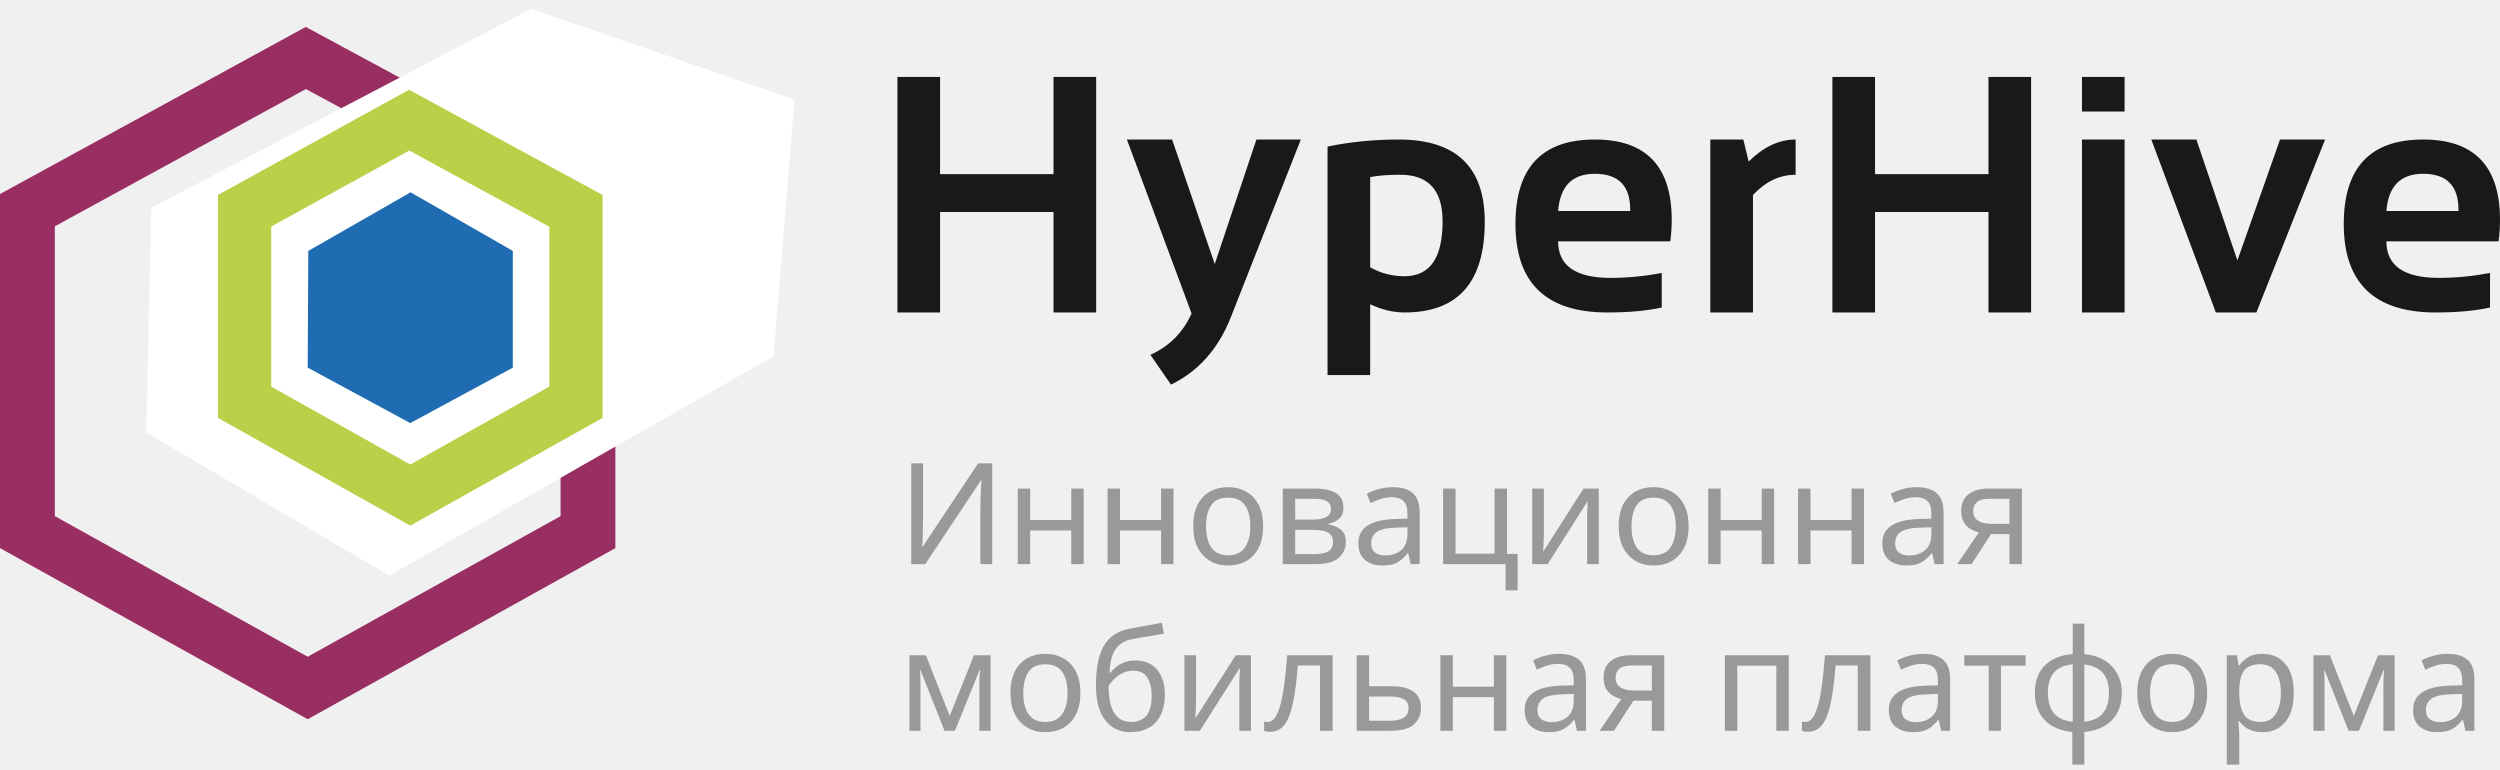
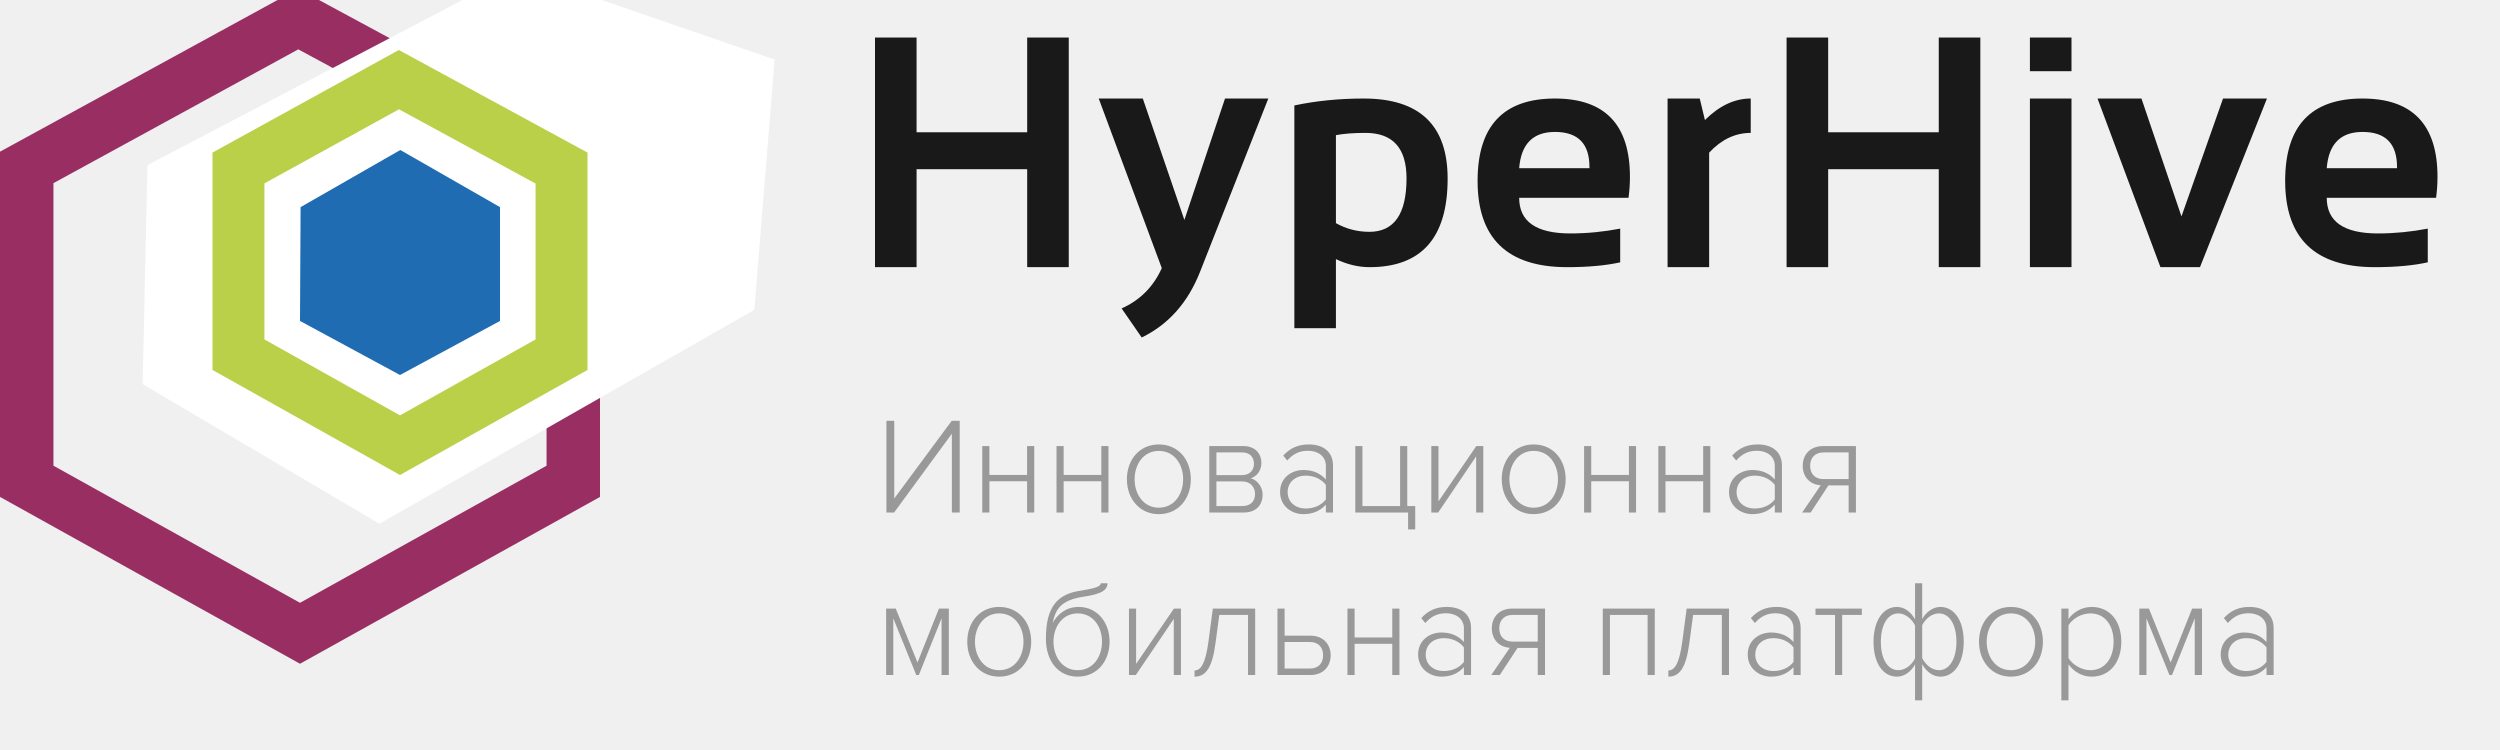
- <svg xmlns="http://www.w3.org/2000/svg" width="195px" height="60px" viewBox="0 0 195 60" version="1.1">
+ <svg xmlns="http://www.w3.org/2000/svg" width="200px" height="60px" viewBox="0 0 200 60" version="1.1">
  <defs />
  <g id="template" stroke="none" stroke-width="1" fill="none" fill-rule="evenodd">
-     <g id="page" transform="translate(-405, -27)">
+     <g id="page" transform="translate(-405, -30)">
      <g id="navigation">
        <g id="logotype" transform="translate(405, 27)">
          <g id="name" transform="translate(64, 6)">
-             <text id="Инновационная-мобиль" font-family="ProximaNova-Light, Proxima Nova" font-size="11" font-weight="300" fill="#999999">
-               <tspan x="6" y="38">Инновационная</tspan>
-               <tspan x="6" y="51">мобильная платформа</tspan>
-             </text>
+             <path d="M7.529,38 L12.149,31.697 L12.149,38 L12.776,38 L12.776,30.663 L12.138,30.663 L7.54,36.878 L7.54,30.663 L6.913,30.663 L6.913,38 L7.529,38 Z M15.152,38 L15.152,35.503 L18.166,35.503 L18.166,38 L18.738,38 L18.738,32.687 L18.166,32.687 L18.166,34.997 L15.152,34.997 L15.152,32.687 L14.58,32.687 L14.58,38 L15.152,38 Z M21.092,38 L21.092,35.503 L24.106,35.503 L24.106,38 L24.678,38 L24.678,32.687 L24.106,32.687 L24.106,34.997 L21.092,34.997 L21.092,32.687 L20.52,32.687 L20.52,38 L21.092,38 Z M28.704,38.132 C27.153,38.132 26.152,36.889 26.152,35.338 C26.152,33.787 27.153,32.555 28.704,32.555 C30.277,32.555 31.267,33.787 31.267,35.338 C31.267,36.889 30.277,38.132 28.704,38.132 Z M28.704,37.615 C29.958,37.615 30.651,36.526 30.651,35.338 C30.651,34.161 29.958,33.072 28.704,33.072 C27.472,33.072 26.768,34.161 26.768,35.338 C26.768,36.526 27.472,37.615 28.704,37.615 Z M35.513,38 L32.741,38 L32.741,32.687 L35.469,32.687 C36.338,32.687 36.91,33.204 36.91,34.051 C36.91,34.689 36.503,35.129 36.063,35.261 C36.591,35.404 37.009,35.965 37.009,36.559 C37.009,37.45 36.437,38 35.513,38 Z M35.392,37.483 C36.03,37.483 36.404,37.12 36.404,36.515 C36.404,36.009 36.063,35.514 35.392,35.514 L33.313,35.514 L33.313,37.483 L35.392,37.483 Z M35.37,35.008 C35.986,35.008 36.316,34.612 36.316,34.106 C36.316,33.556 35.975,33.193 35.37,33.193 L33.313,33.193 L33.313,35.008 L35.37,35.008 Z M42.641,38 L42.069,38 L42.069,37.373 C41.596,37.89 41.002,38.132 40.265,38.132 C39.352,38.132 38.406,37.505 38.406,36.361 C38.406,35.206 39.341,34.601 40.265,34.601 C41.002,34.601 41.607,34.843 42.069,35.36 L42.069,34.282 C42.069,33.49 41.431,33.061 40.639,33.061 C39.979,33.061 39.462,33.292 38.978,33.842 L38.659,33.446 C39.209,32.852 39.825,32.555 40.705,32.555 C41.783,32.555 42.641,33.072 42.641,34.26 L42.641,38 Z M40.463,37.681 C41.101,37.681 41.695,37.439 42.069,36.955 L42.069,35.789 C41.695,35.305 41.101,35.052 40.463,35.052 C39.583,35.052 39.011,35.613 39.011,36.372 C39.011,37.12 39.583,37.681 40.463,37.681 Z M48.647,39.353 L49.219,39.353 L49.219,37.483 L48.581,37.483 L48.581,32.687 L48.009,32.687 L48.009,37.483 L44.995,37.483 L44.995,32.687 L44.423,32.687 L44.423,38 L48.647,38 L48.647,39.353 Z M51.056,38 L54.092,33.512 L54.092,38 L54.664,38 L54.664,32.687 L54.103,32.687 L51.078,37.109 L51.078,32.687 L50.506,32.687 L50.506,38 L51.056,38 Z M58.69,38.132 C57.139,38.132 56.138,36.889 56.138,35.338 C56.138,33.787 57.139,32.555 58.69,32.555 C60.263,32.555 61.253,33.787 61.253,35.338 C61.253,36.889 60.263,38.132 58.69,38.132 Z M58.69,37.615 C59.944,37.615 60.637,36.526 60.637,35.338 C60.637,34.161 59.944,33.072 58.69,33.072 C57.458,33.072 56.754,34.161 56.754,35.338 C56.754,36.526 57.458,37.615 58.69,37.615 Z M63.299,38 L63.299,35.503 L66.313,35.503 L66.313,38 L66.885,38 L66.885,32.687 L66.313,32.687 L66.313,34.997 L63.299,34.997 L63.299,32.687 L62.727,32.687 L62.727,38 L63.299,38 Z M69.239,38 L69.239,35.503 L72.253,35.503 L72.253,38 L72.825,38 L72.825,32.687 L72.253,32.687 L72.253,34.997 L69.239,34.997 L69.239,32.687 L68.667,32.687 L68.667,38 L69.239,38 Z M78.556,38 L77.984,38 L77.984,37.373 C77.511,37.89 76.917,38.132 76.18,38.132 C75.267,38.132 74.321,37.505 74.321,36.361 C74.321,35.206 75.256,34.601 76.18,34.601 C76.917,34.601 77.522,34.843 77.984,35.36 L77.984,34.282 C77.984,33.49 77.346,33.061 76.554,33.061 C75.894,33.061 75.377,33.292 74.893,33.842 L74.574,33.446 C75.124,32.852 75.74,32.555 76.62,32.555 C77.698,32.555 78.556,33.072 78.556,34.26 L78.556,38 Z M76.378,37.681 C77.016,37.681 77.61,37.439 77.984,36.955 L77.984,35.789 C77.61,35.305 77.016,35.052 76.378,35.052 C75.498,35.052 74.926,35.613 74.926,36.372 C74.926,37.12 75.498,37.681 76.378,37.681 Z M80.855,38 L80.173,38 L81.658,35.822 C80.789,35.767 80.217,35.151 80.217,34.26 C80.217,33.38 80.811,32.687 81.834,32.687 L84.474,32.687 L84.474,38 L83.891,38 L83.891,35.833 L82.274,35.833 L80.855,38 Z M81.878,35.327 L83.891,35.327 L83.891,33.193 L81.878,33.193 C81.196,33.193 80.811,33.633 80.811,34.26 C80.811,34.887 81.174,35.327 81.878,35.327 Z M11.907,51 L11.907,45.687 L11.115,45.687 L9.399,49.999 L7.661,45.687 L6.891,45.687 L6.891,51 L7.463,51 L7.463,46.468 L9.3,51 L9.509,51 L11.324,46.468 L11.324,51 L11.907,51 Z M15.933,51.132 C14.382,51.132 13.381,49.889 13.381,48.338 C13.381,46.787 14.382,45.555 15.933,45.555 C17.506,45.555 18.496,46.787 18.496,48.338 C18.496,49.889 17.506,51.132 15.933,51.132 Z M15.933,50.615 C17.187,50.615 17.88,49.526 17.88,48.338 C17.88,47.161 17.187,46.072 15.933,46.072 C14.701,46.072 13.997,47.161 13.997,48.338 C13.997,49.526 14.701,50.615 15.933,50.615 Z M22.214,50.615 C23.468,50.615 24.161,49.526 24.161,48.327 C24.161,47.161 23.468,46.072 22.214,46.072 C20.982,46.072 20.278,47.161 20.278,48.327 C20.278,49.526 20.982,50.615 22.214,50.615 Z M22.214,51.132 C20.652,51.132 19.673,49.878 19.673,48.096 C19.673,45.511 20.619,44.488 22.522,44.246 C23.721,44.048 24.062,43.894 24.062,43.663 L24.601,43.663 C24.601,44.411 23.567,44.598 22.654,44.741 C20.85,45.016 20.443,45.753 20.212,46.842 C20.564,46.204 21.224,45.555 22.291,45.555 C23.787,45.555 24.766,46.798 24.766,48.327 C24.766,49.878 23.787,51.132 22.214,51.132 Z M26.867,51 L29.903,46.512 L29.903,51 L30.475,51 L30.475,45.687 L29.914,45.687 L26.889,50.109 L26.889,45.687 L26.317,45.687 L26.317,51 L26.867,51 Z M31.564,51.132 C32.477,51.132 32.983,50.417 33.247,48.404 L33.544,46.193 L35.843,46.193 L35.843,51 L36.415,51 L36.415,45.687 L33.027,45.687 L32.675,48.338 C32.444,50.043 32.081,50.637 31.564,50.637 L31.564,51.132 Z M38.197,45.687 L38.769,45.687 L38.769,47.854 L40.837,47.854 C41.893,47.854 42.454,48.58 42.454,49.427 C42.454,50.274 41.893,51 40.837,51 L38.197,51 L38.197,45.687 Z M40.793,48.36 L38.769,48.36 L38.769,50.483 L40.793,50.483 C41.486,50.483 41.849,50.043 41.849,49.427 C41.849,48.811 41.497,48.36 40.793,48.36 Z M44.368,51 L44.368,48.503 L47.382,48.503 L47.382,51 L47.954,51 L47.954,45.687 L47.382,45.687 L47.382,47.997 L44.368,47.997 L44.368,45.687 L43.796,45.687 L43.796,51 L44.368,51 Z M53.685,51 L53.113,51 L53.113,50.373 C52.64,50.89 52.046,51.132 51.309,51.132 C50.396,51.132 49.45,50.505 49.45,49.361 C49.45,48.206 50.385,47.601 51.309,47.601 C52.046,47.601 52.651,47.843 53.113,48.36 L53.113,47.282 C53.113,46.49 52.475,46.061 51.683,46.061 C51.023,46.061 50.506,46.292 50.022,46.842 L49.703,46.446 C50.253,45.852 50.869,45.555 51.749,45.555 C52.827,45.555 53.685,46.072 53.685,47.26 L53.685,51 Z M51.507,50.681 C52.145,50.681 52.739,50.439 53.113,49.955 L53.113,48.789 C52.739,48.305 52.145,48.052 51.507,48.052 C50.627,48.052 50.055,48.613 50.055,49.372 C50.055,50.12 50.627,50.681 51.507,50.681 Z M55.984,51 L55.302,51 L56.787,48.822 C55.918,48.767 55.346,48.151 55.346,47.26 C55.346,46.38 55.94,45.687 56.963,45.687 L59.603,45.687 L59.603,51 L59.02,51 L59.02,48.833 L57.403,48.833 L55.984,51 Z M57.007,48.327 L59.02,48.327 L59.02,46.193 L57.007,46.193 C56.325,46.193 55.94,46.633 55.94,47.26 C55.94,47.887 56.303,48.327 57.007,48.327 Z M68.381,51 L68.381,45.687 L64.223,45.687 L64.223,51 L64.795,51 L64.795,46.193 L67.809,46.193 L67.809,51 L68.381,51 Z M69.47,51.132 C70.383,51.132 70.889,50.417 71.153,48.404 L71.45,46.193 L73.749,46.193 L73.749,51 L74.321,51 L74.321,45.687 L70.933,45.687 L70.581,48.338 C70.35,50.043 69.987,50.637 69.47,50.637 L69.47,51.132 Z M80.052,51 L79.48,51 L79.48,50.373 C79.007,50.89 78.413,51.132 77.676,51.132 C76.763,51.132 75.817,50.505 75.817,49.361 C75.817,48.206 76.752,47.601 77.676,47.601 C78.413,47.601 79.018,47.843 79.48,48.36 L79.48,47.282 C79.48,46.49 78.842,46.061 78.05,46.061 C77.39,46.061 76.873,46.292 76.389,46.842 L76.07,46.446 C76.62,45.852 77.236,45.555 78.116,45.555 C79.194,45.555 80.052,46.072 80.052,47.26 L80.052,51 Z M77.874,50.681 C78.512,50.681 79.106,50.439 79.48,49.955 L79.48,48.789 C79.106,48.305 78.512,48.052 77.874,48.052 C76.994,48.052 76.422,48.613 76.422,49.372 C76.422,50.12 76.994,50.681 77.874,50.681 Z M83.374,51 L83.374,46.193 L84.947,46.193 L84.947,45.687 L81.24,45.687 L81.24,46.193 L82.802,46.193 L82.802,51 L83.374,51 Z M87.752,45.555 C88.346,45.555 88.863,45.94 89.204,46.545 L89.204,43.663 L89.776,43.663 L89.776,46.523 C90.073,45.984 90.612,45.555 91.228,45.555 C92.339,45.555 93.098,46.633 93.098,48.338 C93.098,50.032 92.339,51.132 91.228,51.132 C90.645,51.132 90.117,50.747 89.776,50.142 L89.776,53.024 L89.204,53.024 L89.204,50.153 C88.907,50.703 88.368,51.132 87.752,51.132 C86.641,51.132 85.882,50.054 85.882,48.349 C85.882,46.655 86.641,45.555 87.752,45.555 Z M87.873,46.072 C86.971,46.072 86.465,47.062 86.465,48.349 C86.465,49.636 86.971,50.615 87.873,50.615 C88.434,50.615 88.962,50.175 89.204,49.658 L89.204,47.04 C88.962,46.534 88.434,46.072 87.873,46.072 Z M91.107,50.615 C92.009,50.615 92.515,49.625 92.515,48.338 C92.515,47.051 92.009,46.072 91.107,46.072 C90.546,46.072 90.018,46.512 89.776,47.018 L89.776,49.647 C90.018,50.153 90.546,50.615 91.107,50.615 Z M96.871,51.132 C95.32,51.132 94.319,49.889 94.319,48.338 C94.319,46.787 95.32,45.555 96.871,45.555 C98.444,45.555 99.434,46.787 99.434,48.338 C99.434,49.889 98.444,51.132 96.871,51.132 Z M96.871,50.615 C98.125,50.615 98.818,49.526 98.818,48.338 C98.818,47.161 98.125,46.072 96.871,46.072 C95.639,46.072 94.935,47.161 94.935,48.338 C94.935,49.526 95.639,50.615 96.871,50.615 Z M103.328,51.132 C102.58,51.132 101.909,50.747 101.48,50.142 L101.48,53.024 L100.908,53.024 L100.908,45.687 L101.48,45.687 L101.48,46.523 C101.854,45.984 102.536,45.555 103.328,45.555 C104.747,45.555 105.704,46.633 105.704,48.338 C105.704,50.032 104.747,51.132 103.328,51.132 Z M103.229,50.615 C104.417,50.615 105.088,49.625 105.088,48.338 C105.088,47.051 104.417,46.072 103.229,46.072 C102.492,46.072 101.788,46.512 101.48,47.018 L101.48,49.647 C101.788,50.153 102.492,50.615 103.229,50.615 Z M112.161,51 L112.161,45.687 L111.369,45.687 L109.653,49.999 L107.915,45.687 L107.145,45.687 L107.145,51 L107.717,51 L107.717,46.468 L109.554,51 L109.763,51 L111.578,46.468 L111.578,51 L112.161,51 Z M117.892,51 L117.32,51 L117.32,50.373 C116.847,50.89 116.253,51.132 115.516,51.132 C114.603,51.132 113.657,50.505 113.657,49.361 C113.657,48.206 114.592,47.601 115.516,47.601 C116.253,47.601 116.858,47.843 117.32,48.36 L117.32,47.282 C117.32,46.49 116.682,46.061 115.89,46.061 C115.23,46.061 114.713,46.292 114.229,46.842 L113.91,46.446 C114.46,45.852 115.076,45.555 115.956,45.555 C117.034,45.555 117.892,46.072 117.892,47.26 L117.892,51 Z M115.714,50.681 C116.352,50.681 116.946,50.439 117.32,49.955 L117.32,48.789 C116.946,48.305 116.352,48.052 115.714,48.052 C114.834,48.052 114.262,48.613 114.262,49.372 C114.262,50.12 114.834,50.681 115.714,50.681 Z" id="Инновационная-мобиль" fill="#999999" />
            <path d="M6,18.373 L6,0 L9.326,0 L9.326,7.58 L18.175,7.58 L18.175,0 L21.501,0 L21.501,18.373 L18.175,18.373 L18.175,10.535 L9.326,10.535 L9.326,18.373 L6,18.373 Z M23.897,4.882 L27.424,4.882 L30.75,14.595 L34.001,4.882 L37.465,4.882 L31.993,18.771 C31.022,21.221 29.47,22.964 27.336,24 L25.73,21.675 C27.203,21.015 28.274,19.94 28.943,18.45 L23.897,4.882 Z M42.874,14.852 C43.703,15.315 44.594,15.546 45.548,15.546 C47.531,15.546 48.522,14.12 48.522,11.268 C48.522,8.844 47.426,7.632 45.234,7.632 C44.288,7.632 43.502,7.692 42.874,7.812 L42.874,14.852 Z M39.548,5.435 C41.297,5.066 43.146,4.882 45.096,4.882 C49.572,4.882 51.811,7.019 51.811,11.293 C51.811,16.013 49.727,18.373 45.56,18.373 C44.673,18.373 43.778,18.158 42.874,17.73 L42.874,23.255 L39.548,23.255 L39.548,5.435 Z M60.395,4.882 C64.395,4.882 66.395,6.972 66.395,11.152 C66.395,11.709 66.357,12.266 66.282,12.822 L57.533,12.822 C57.533,14.724 58.897,15.675 61.625,15.675 C62.956,15.675 64.286,15.546 65.616,15.289 L65.616,17.987 C64.453,18.244 63.039,18.373 61.374,18.373 C56.596,18.373 54.207,16.073 54.207,11.473 C54.207,7.079 56.27,4.882 60.395,4.882 Z M57.533,10.458 L63.156,10.458 L63.156,10.355 C63.156,8.488 62.236,7.555 60.395,7.555 C58.638,7.555 57.684,8.522 57.533,10.458 Z M69.406,18.373 L69.406,4.882 L71.979,4.882 L72.394,6.604 C73.548,5.456 74.77,4.882 76.058,4.882 L76.058,7.632 C74.82,7.632 73.711,8.158 72.732,9.212 L72.732,18.373 L69.406,18.373 Z M78.927,18.373 L78.927,0 L82.253,0 L82.253,7.58 L91.101,7.58 L91.101,0 L94.427,0 L94.427,18.373 L91.101,18.373 L91.101,10.535 L82.253,10.535 L82.253,18.373 L78.927,18.373 Z M101.719,0 L101.719,2.698 L98.393,2.698 L98.393,0 L101.719,0 Z M101.719,4.882 L101.719,18.373 L98.393,18.373 L98.393,4.882 L101.719,4.882 Z M103.802,4.882 L107.317,4.882 L110.517,14.313 L113.843,4.882 L117.357,4.882 L111.998,18.373 L108.835,18.373 L103.802,4.882 Z M125.001,4.882 C129,4.882 131,6.972 131,11.152 C131,11.709 130.962,12.266 130.887,12.822 L122.139,12.822 C122.139,14.724 123.503,15.675 126.231,15.675 C127.561,15.675 128.891,15.546 130.222,15.289 L130.222,17.987 C129.059,18.244 127.645,18.373 125.98,18.373 C121.202,18.373 118.813,16.073 118.813,11.473 C118.813,7.079 120.875,4.882 125.001,4.882 Z M122.139,10.458 L127.762,10.458 L127.762,10.355 C127.762,8.488 126.841,7.555 125.001,7.555 C123.243,7.555 122.29,8.522 122.139,10.458 Z" id="Hyper-Hive" fill="#191919" />
          </g>
          <g id="symbol">
            <path d="M4.276,17.652 L4.276,40.257 L24,51.225 L43.724,40.257 L43.724,36.838 L27.269,8.787 L23.862,6.948 L4.276,17.652 Z M23.849,2.1 L31.644,6.307 L48,34.379 L48,42.753 L24,56.1 L0,42.753 L0,15.134 L23.849,2.1 Z" id="Path-2" fill="#992E63" fill-rule="nonzero" />
            <polygon id="Path-3" fill="#FFFFFF" points="11.796 16.213 41.414 0.686 61.968 7.767 60.346 27.786 30.357 44.897 11.412 33.731" />
            <path d="M21.153,17.67 L21.153,30.154 L32,36.231 L42.847,30.154 L42.847,17.685 L31.918,11.743 L21.153,17.67 Z M31.906,7 L47,15.207 L47,32.597 L32,41 L17,32.597 L17,15.207 L31.906,7 Z" id="Path-2" fill="#B9D048" fill-rule="nonzero" />
            <polygon id="Path-4" fill="#206CB2" points="24.047 19.57 32.023 15 40 19.57 40 28.676 32 33 24 28.676" />
          </g>
        </g>
      </g>
    </g>
  </g>
</svg>
